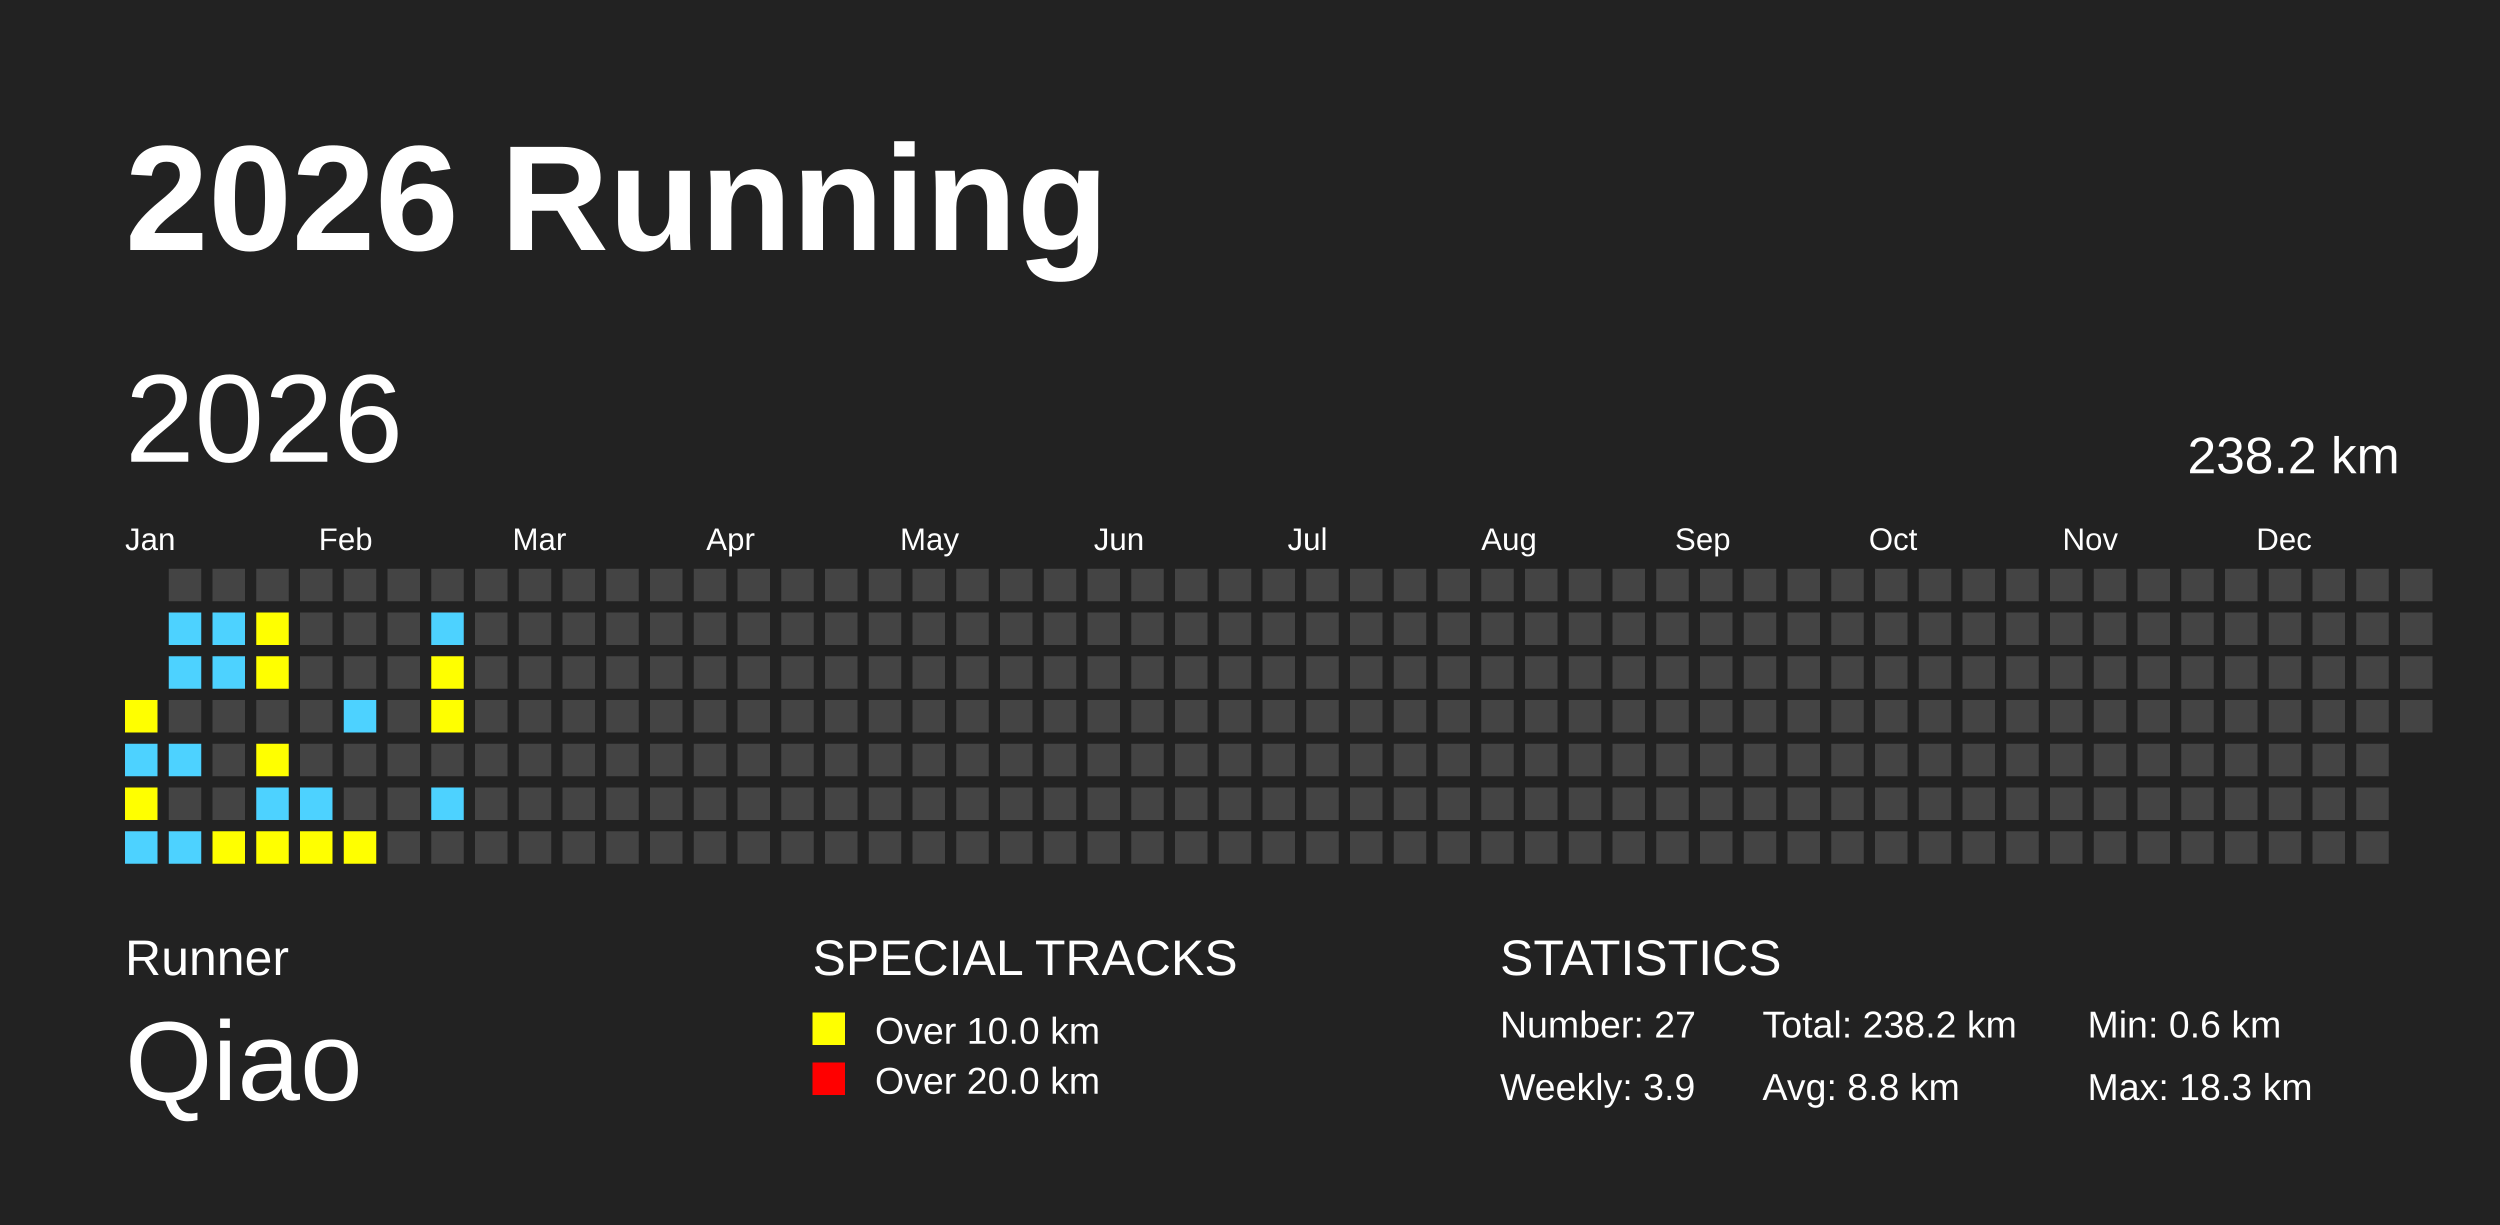
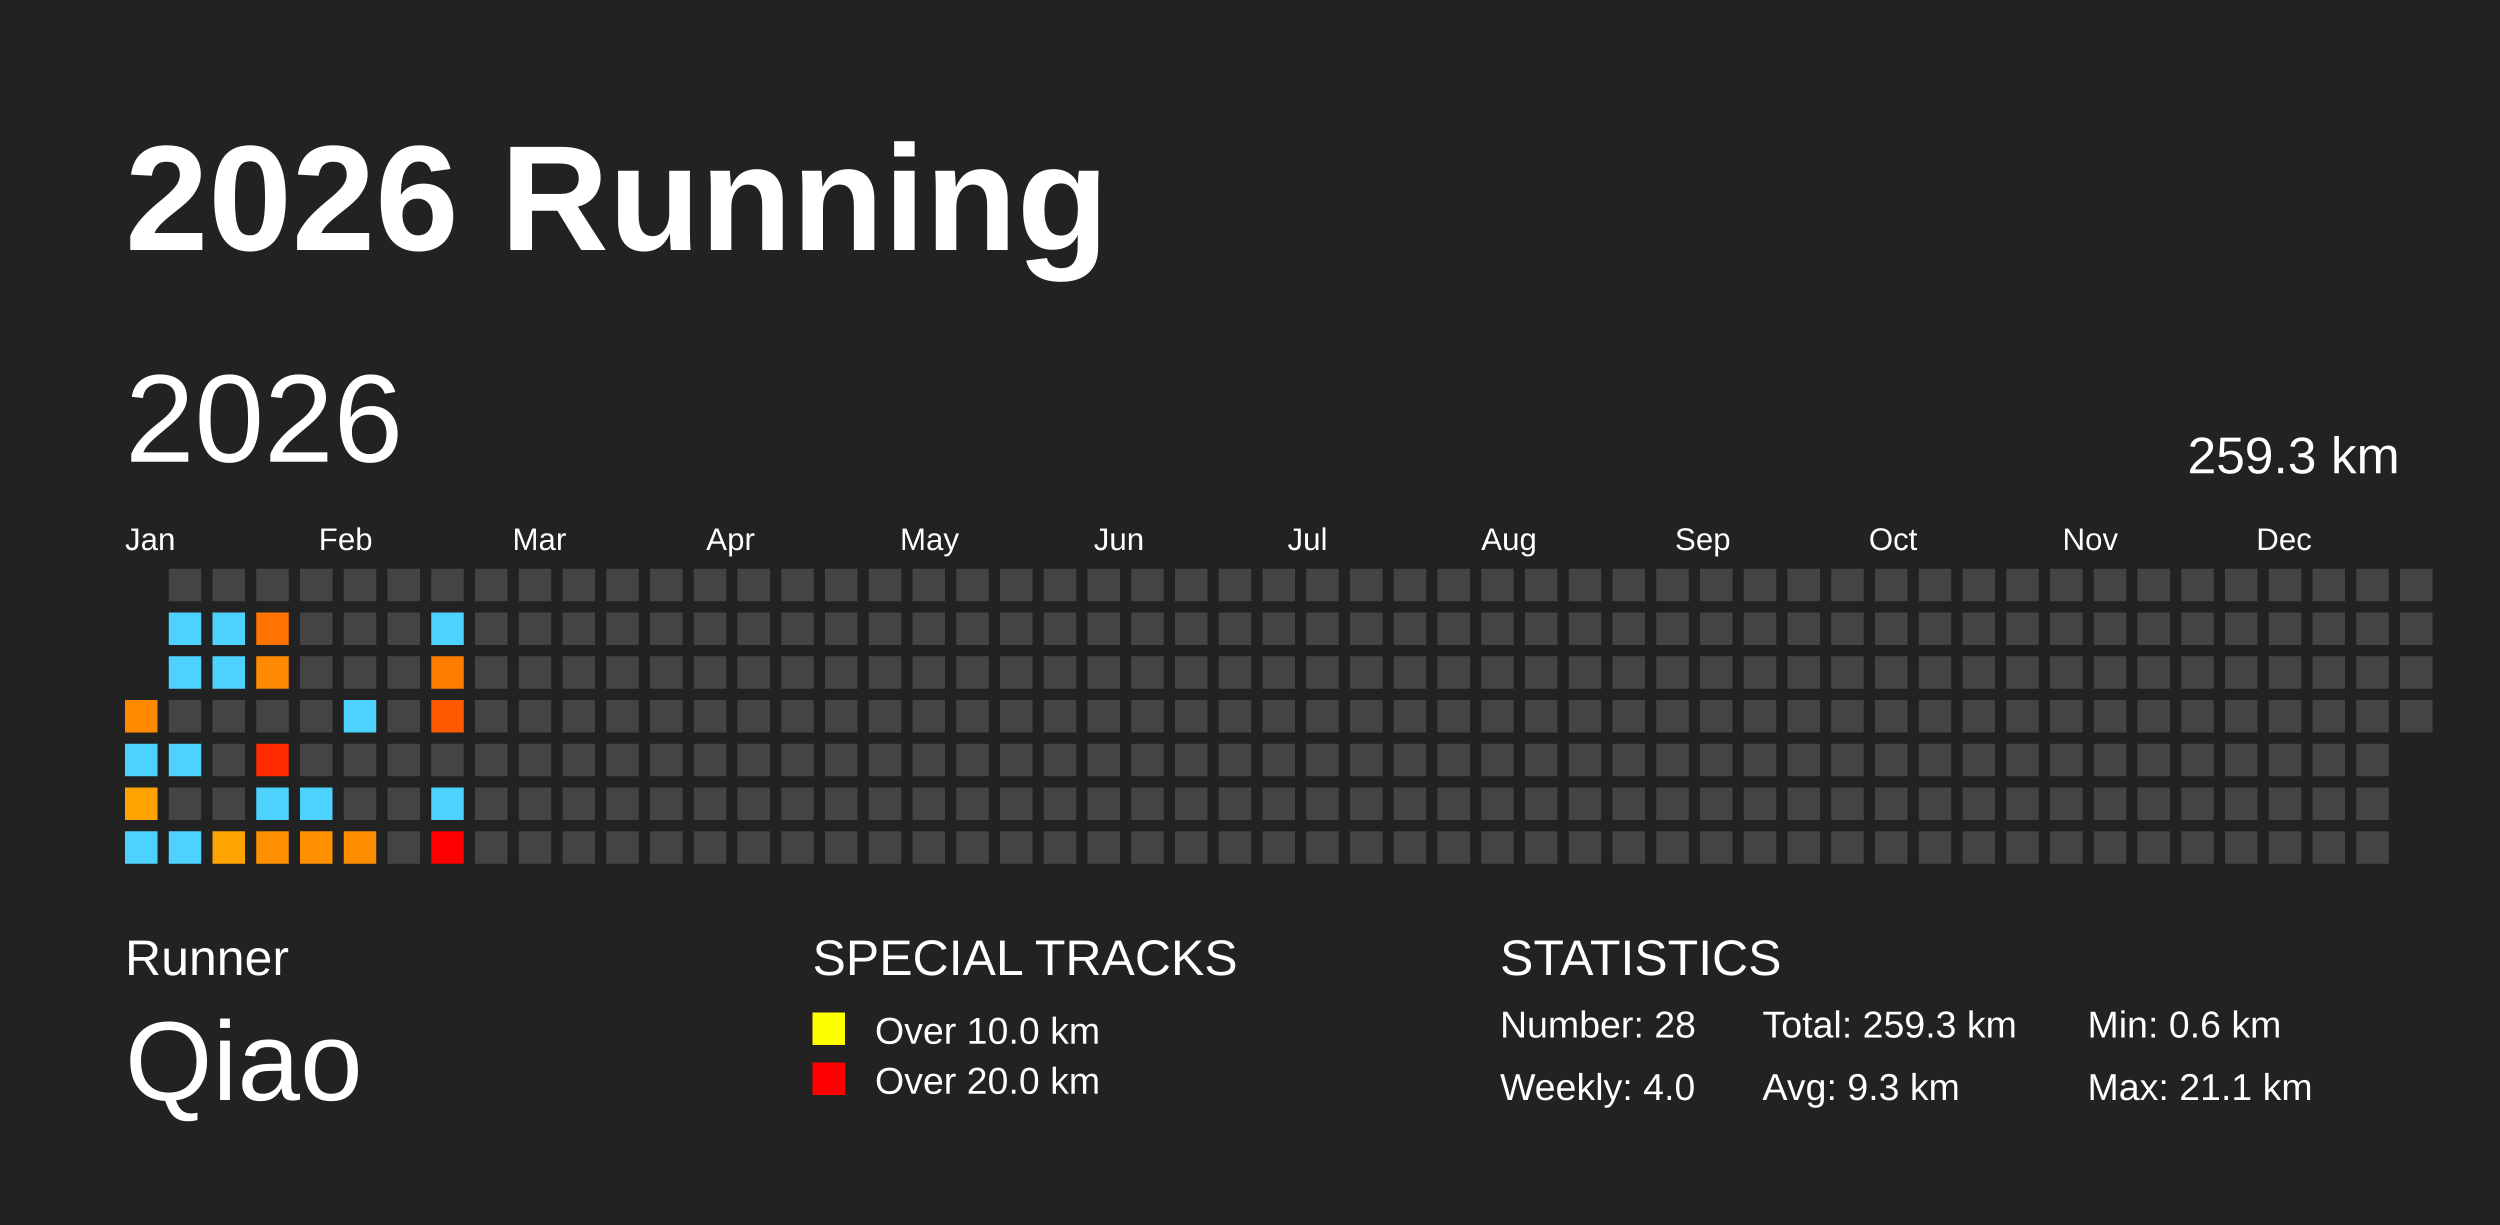
<svg xmlns="http://www.w3.org/2000/svg" baseProfile="full" height="98mm" version="1.1" viewBox="0,0,200,98" width="200mm">
  <defs />
  <rect fill="#222222" height="98" width="200" x="0" y="0" />
  <text fill="#FFFFFF" style="font-size:12px; font-family:Arial; font-weight:bold;" x="10" y="20">2026 Running</text>
  <text fill="#FFFFFF" style="font-size:4px; font-family:Arial" x="10" y="78">Runner</text>
  <text fill="#FFFFFF" style="font-size:9px; font-family:Arial" x="10" y="88">Qiao</text>
  <text fill="#FFFFFF" style="font-size:4px; font-family:Arial" x="65" y="78">SPECIAL TRACKS</text>
  <rect fill="yellow" height="2.6" width="2.6" x="65" y="81" />
  <text fill="#FFFFFF" style="font-size:3px; font-family:Arial" x="70" y="83.5">Over 10.0 km</text>
  <rect fill="red" height="2.6" width="2.6" x="65" y="85" />
  <text fill="#FFFFFF" style="font-size:3px; font-family:Arial" x="70" y="87.5">Over 20.0 km</text>
  <text fill="#FFFFFF" style="font-size:4px; font-family:Arial" x="120" y="78">STATISTICS</text>
-   <text fill="#FFFFFF" style="font-size:3px; font-family:Arial" x="120" y="83">Number: 27</text>
-   <text fill="#FFFFFF" style="font-size:3px; font-family:Arial" x="120" y="88">Weekly: 3.9</text>
-   <text fill="#FFFFFF" style="font-size:3px; font-family:Arial" x="141" y="83">Total: 238.2 km</text>
-   <text fill="#FFFFFF" style="font-size:3px; font-family:Arial" x="141" y="88">Avg: 8.8 km</text>
+   <text fill="#FFFFFF" style="font-size:3px; font-family:Arial" x="120" y="83">Number: 28</text>
+   <text fill="#FFFFFF" style="font-size:3px; font-family:Arial" x="120" y="88">Weekly: 4.0</text>
+   <text fill="#FFFFFF" style="font-size:3px; font-family:Arial" x="141" y="83">Total: 259.3 km</text>
+   <text fill="#FFFFFF" style="font-size:3px; font-family:Arial" x="141" y="88">Avg: 9.3 km</text>
  <text fill="#FFFFFF" style="font-size:3px; font-family:Arial" x="167" y="83">Min: 0.6 km</text>
-   <text fill="#FFFFFF" style="font-size:3px; font-family:Arial" x="167" y="88">Max: 18.3 km</text>
+   <text fill="#FFFFFF" style="font-size:3px; font-family:Arial" x="167" y="88">Max: 21.1 km</text>
  <text dominant-baseline="hanging" fill="#FFFFFF" style="font-size:10.0px; font-family:Arial;" x="10" y="30">2026</text>
-   <text dominant-baseline="hanging" fill="#FFFFFF" style="font-size:4.125px; font-family:Arial;" x="175" y="35">238.2 km</text>
+   <text dominant-baseline="hanging" fill="#FFFFFF" style="font-size:4.125px; font-family:Arial;" x="175" y="35">259.3 km</text>
  <text fill="#FFFFFF" style="font-size:2.5px; font-family:Arial" x="10.0" y="44">Jan</text>
  <text fill="#FFFFFF" style="font-size:2.5px; font-family:Arial" x="25.5" y="44">Feb</text>
  <text fill="#FFFFFF" style="font-size:2.5px; font-family:Arial" x="41.0" y="44">Mar</text>
  <text fill="#FFFFFF" style="font-size:2.5px; font-family:Arial" x="56.5" y="44">Apr</text>
  <text fill="#FFFFFF" style="font-size:2.5px; font-family:Arial" x="72.0" y="44">May</text>
  <text fill="#FFFFFF" style="font-size:2.5px; font-family:Arial" x="87.5" y="44">Jun</text>
  <text fill="#FFFFFF" style="font-size:2.5px; font-family:Arial" x="103.0" y="44">Jul</text>
  <text fill="#FFFFFF" style="font-size:2.5px; font-family:Arial" x="118.5" y="44">Aug</text>
  <text fill="#FFFFFF" style="font-size:2.5px; font-family:Arial" x="134.0" y="44">Sep</text>
  <text fill="#FFFFFF" style="font-size:2.5px; font-family:Arial" x="149.5" y="44">Oct</text>
  <text fill="#FFFFFF" style="font-size:2.5px; font-family:Arial" x="165.0" y="44">Nov</text>
  <text fill="#FFFFFF" style="font-size:2.5px; font-family:Arial" x="180.5" y="44">Dec</text>
-   <rect fill="yellow" height="2.6" width="2.6" x="10.0" y="56.0" />
-   <rect fill="#4DD2FF" height="2.6" width="2.6" x="10.0" y="59.5" />
-   <rect fill="yellow" height="2.6" width="2.6" x="10.0" y="63.0" />
-   <rect fill="#4DD2FF" height="2.6" width="2.6" x="10.0" y="66.5" />
+   <rect fill="#ff8a00" height="2.6" width="2.6" x="10.0" y="56.0" />
+   <rect fill="#4dd2ff" height="2.6" width="2.6" x="10.0" y="59.5" />
+   <rect fill="#ffa300" height="2.6" width="2.6" x="10.0" y="63.0" />
+   <rect fill="#4dd2ff" height="2.6" width="2.6" x="10.0" y="66.5" />
  <rect fill="#444444" height="2.6" width="2.6" x="13.5" y="45.5" />
-   <rect fill="#4DD2FF" height="2.6" width="2.6" x="13.5" y="49.0" />
-   <rect fill="#4DD2FF" height="2.6" width="2.6" x="13.5" y="52.5" />
+   <rect fill="#4dd2ff" height="2.6" width="2.6" x="13.5" y="49.0" />
+   <rect fill="#4dd2ff" height="2.6" width="2.6" x="13.5" y="52.5" />
  <rect fill="#444444" height="2.6" width="2.6" x="13.5" y="56.0" />
-   <rect fill="#4DD2FF" height="2.6" width="2.6" x="13.5" y="59.5" />
+   <rect fill="#4dd2ff" height="2.6" width="2.6" x="13.5" y="59.5" />
  <rect fill="#444444" height="2.6" width="2.6" x="13.5" y="63.0" />
-   <rect fill="#4DD2FF" height="2.6" width="2.6" x="13.5" y="66.5" />
+   <rect fill="#4dd2ff" height="2.6" width="2.6" x="13.5" y="66.5" />
  <rect fill="#444444" height="2.6" width="2.6" x="17.0" y="45.5" />
-   <rect fill="#4DD2FF" height="2.6" width="2.6" x="17.0" y="49.0" />
-   <rect fill="#4DD2FF" height="2.6" width="2.6" x="17.0" y="52.5" />
+   <rect fill="#4dd2ff" height="2.6" width="2.6" x="17.0" y="49.0" />
+   <rect fill="#4dd2ff" height="2.6" width="2.6" x="17.0" y="52.5" />
  <rect fill="#444444" height="2.6" width="2.6" x="17.0" y="56.0" />
  <rect fill="#444444" height="2.6" width="2.6" x="17.0" y="59.5" />
  <rect fill="#444444" height="2.6" width="2.6" x="17.0" y="63.0" />
-   <rect fill="yellow" height="2.6" width="2.6" x="17.0" y="66.5" />
+   <rect fill="#ffa300" height="2.6" width="2.6" x="17.0" y="66.5" />
  <rect fill="#444444" height="2.6" width="2.6" x="20.5" y="45.5" />
-   <rect fill="yellow" height="2.6" width="2.6" x="20.5" y="49.0" />
-   <rect fill="yellow" height="2.6" width="2.6" x="20.5" y="52.5" />
+   <rect fill="#ff7400" height="2.6" width="2.6" x="20.5" y="49.0" />
+   <rect fill="#ff8900" height="2.6" width="2.6" x="20.5" y="52.5" />
  <rect fill="#444444" height="2.6" width="2.6" x="20.5" y="56.0" />
-   <rect fill="yellow" height="2.6" width="2.6" x="20.5" y="59.5" />
-   <rect fill="#4DD2FF" height="2.6" width="2.6" x="20.5" y="63.0" />
-   <rect fill="yellow" height="2.6" width="2.6" x="20.5" y="66.5" />
+   <rect fill="#ff2a00" height="2.6" width="2.6" x="20.5" y="59.5" />
+   <rect fill="#4dd2ff" height="2.6" width="2.6" x="20.5" y="63.0" />
+   <rect fill="#ff9100" height="2.6" width="2.6" x="20.5" y="66.5" />
  <rect fill="#444444" height="2.6" width="2.6" x="24.0" y="45.5" />
  <rect fill="#444444" height="2.6" width="2.6" x="24.0" y="49.0" />
  <rect fill="#444444" height="2.6" width="2.6" x="24.0" y="52.5" />
  <rect fill="#444444" height="2.6" width="2.6" x="24.0" y="56.0" />
  <rect fill="#444444" height="2.6" width="2.6" x="24.0" y="59.5" />
-   <rect fill="#4DD2FF" height="2.6" width="2.6" x="24.0" y="63.0" />
-   <rect fill="yellow" height="2.6" width="2.6" x="24.0" y="66.5" />
+   <rect fill="#4dd2ff" height="2.6" width="2.6" x="24.0" y="63.0" />
+   <rect fill="#ff9000" height="2.6" width="2.6" x="24.0" y="66.5" />
  <rect fill="#444444" height="2.6" width="2.6" x="27.5" y="45.5" />
  <rect fill="#444444" height="2.6" width="2.6" x="27.5" y="49.0" />
  <rect fill="#444444" height="2.6" width="2.6" x="27.5" y="52.5" />
-   <rect fill="#4DD2FF" height="2.6" width="2.6" x="27.5" y="56.0" />
+   <rect fill="#4dd2ff" height="2.6" width="2.6" x="27.5" y="56.0" />
  <rect fill="#444444" height="2.6" width="2.6" x="27.5" y="59.5" />
  <rect fill="#444444" height="2.6" width="2.6" x="27.5" y="63.0" />
-   <rect fill="yellow" height="2.6" width="2.6" x="27.5" y="66.5" />
+   <rect fill="#ff8d00" height="2.6" width="2.6" x="27.5" y="66.5" />
  <rect fill="#444444" height="2.6" width="2.6" x="31.0" y="45.5" />
  <rect fill="#444444" height="2.6" width="2.6" x="31.0" y="49.0" />
  <rect fill="#444444" height="2.6" width="2.6" x="31.0" y="52.5" />
  <rect fill="#444444" height="2.6" width="2.6" x="31.0" y="56.0" />
  <rect fill="#444444" height="2.6" width="2.6" x="31.0" y="59.5" />
  <rect fill="#444444" height="2.6" width="2.6" x="31.0" y="63.0" />
  <rect fill="#444444" height="2.6" width="2.6" x="31.0" y="66.5" />
  <rect fill="#444444" height="2.6" width="2.6" x="34.5" y="45.5" />
-   <rect fill="#4DD2FF" height="2.6" width="2.6" x="34.5" y="49.0" />
-   <rect fill="yellow" height="2.6" width="2.6" x="34.5" y="52.5" />
-   <rect fill="yellow" height="2.6" width="2.6" x="34.5" y="56.0" />
+   <rect fill="#4dd2ff" height="2.6" width="2.6" x="34.5" y="49.0" />
+   <rect fill="#ff7c00" height="2.6" width="2.6" x="34.5" y="52.5" />
+   <rect fill="#ff5900" height="2.6" width="2.6" x="34.5" y="56.0" />
  <rect fill="#444444" height="2.6" width="2.6" x="34.5" y="59.5" />
-   <rect fill="#4DD2FF" height="2.6" width="2.6" x="34.5" y="63.0" />
-   <rect fill="#444444" height="2.6" width="2.6" x="34.5" y="66.5" />
+   <rect fill="#4dd2ff" height="2.6" width="2.6" x="34.5" y="63.0" />
+   <rect fill="red" height="2.6" width="2.6" x="34.5" y="66.5" />
  <rect fill="#444444" height="2.6" width="2.6" x="38.0" y="45.5" />
  <rect fill="#444444" height="2.6" width="2.6" x="38.0" y="49.0" />
  <rect fill="#444444" height="2.6" width="2.6" x="38.0" y="52.5" />
  <rect fill="#444444" height="2.6" width="2.6" x="38.0" y="56.0" />
  <rect fill="#444444" height="2.6" width="2.6" x="38.0" y="59.5" />
  <rect fill="#444444" height="2.6" width="2.6" x="38.0" y="63.0" />
  <rect fill="#444444" height="2.6" width="2.6" x="38.0" y="66.5" />
  <rect fill="#444444" height="2.6" width="2.6" x="41.5" y="45.5" />
  <rect fill="#444444" height="2.6" width="2.6" x="41.5" y="49.0" />
  <rect fill="#444444" height="2.6" width="2.6" x="41.5" y="52.5" />
  <rect fill="#444444" height="2.6" width="2.6" x="41.5" y="56.0" />
  <rect fill="#444444" height="2.6" width="2.6" x="41.5" y="59.5" />
  <rect fill="#444444" height="2.6" width="2.6" x="41.5" y="63.0" />
  <rect fill="#444444" height="2.6" width="2.6" x="41.5" y="66.5" />
  <rect fill="#444444" height="2.6" width="2.6" x="45.0" y="45.5" />
  <rect fill="#444444" height="2.6" width="2.6" x="45.0" y="49.0" />
  <rect fill="#444444" height="2.6" width="2.6" x="45.0" y="52.5" />
  <rect fill="#444444" height="2.6" width="2.6" x="45.0" y="56.0" />
  <rect fill="#444444" height="2.6" width="2.6" x="45.0" y="59.5" />
  <rect fill="#444444" height="2.6" width="2.6" x="45.0" y="63.0" />
  <rect fill="#444444" height="2.6" width="2.6" x="45.0" y="66.5" />
  <rect fill="#444444" height="2.6" width="2.6" x="48.5" y="45.5" />
  <rect fill="#444444" height="2.6" width="2.6" x="48.5" y="49.0" />
  <rect fill="#444444" height="2.6" width="2.6" x="48.5" y="52.5" />
  <rect fill="#444444" height="2.6" width="2.6" x="48.5" y="56.0" />
  <rect fill="#444444" height="2.6" width="2.6" x="48.5" y="59.5" />
  <rect fill="#444444" height="2.6" width="2.6" x="48.5" y="63.0" />
  <rect fill="#444444" height="2.6" width="2.6" x="48.5" y="66.5" />
  <rect fill="#444444" height="2.6" width="2.6" x="52.0" y="45.5" />
  <rect fill="#444444" height="2.6" width="2.6" x="52.0" y="49.0" />
  <rect fill="#444444" height="2.6" width="2.6" x="52.0" y="52.5" />
  <rect fill="#444444" height="2.6" width="2.6" x="52.0" y="56.0" />
  <rect fill="#444444" height="2.6" width="2.6" x="52.0" y="59.5" />
  <rect fill="#444444" height="2.6" width="2.6" x="52.0" y="63.0" />
  <rect fill="#444444" height="2.6" width="2.6" x="52.0" y="66.5" />
  <rect fill="#444444" height="2.6" width="2.6" x="55.5" y="45.5" />
  <rect fill="#444444" height="2.6" width="2.6" x="55.5" y="49.0" />
  <rect fill="#444444" height="2.6" width="2.6" x="55.5" y="52.5" />
  <rect fill="#444444" height="2.6" width="2.6" x="55.5" y="56.0" />
  <rect fill="#444444" height="2.6" width="2.6" x="55.5" y="59.5" />
  <rect fill="#444444" height="2.6" width="2.6" x="55.5" y="63.0" />
  <rect fill="#444444" height="2.6" width="2.6" x="55.5" y="66.5" />
  <rect fill="#444444" height="2.6" width="2.6" x="59.0" y="45.5" />
  <rect fill="#444444" height="2.6" width="2.6" x="59.0" y="49.0" />
  <rect fill="#444444" height="2.6" width="2.6" x="59.0" y="52.5" />
  <rect fill="#444444" height="2.6" width="2.6" x="59.0" y="56.0" />
  <rect fill="#444444" height="2.6" width="2.6" x="59.0" y="59.5" />
  <rect fill="#444444" height="2.6" width="2.6" x="59.0" y="63.0" />
  <rect fill="#444444" height="2.6" width="2.6" x="59.0" y="66.5" />
  <rect fill="#444444" height="2.6" width="2.6" x="62.5" y="45.5" />
  <rect fill="#444444" height="2.6" width="2.6" x="62.5" y="49.0" />
  <rect fill="#444444" height="2.6" width="2.6" x="62.5" y="52.5" />
  <rect fill="#444444" height="2.6" width="2.6" x="62.5" y="56.0" />
  <rect fill="#444444" height="2.6" width="2.6" x="62.5" y="59.5" />
  <rect fill="#444444" height="2.6" width="2.6" x="62.5" y="63.0" />
  <rect fill="#444444" height="2.6" width="2.6" x="62.5" y="66.5" />
  <rect fill="#444444" height="2.6" width="2.6" x="66.0" y="45.5" />
  <rect fill="#444444" height="2.6" width="2.6" x="66.0" y="49.0" />
  <rect fill="#444444" height="2.6" width="2.6" x="66.0" y="52.5" />
  <rect fill="#444444" height="2.6" width="2.6" x="66.0" y="56.0" />
  <rect fill="#444444" height="2.6" width="2.6" x="66.0" y="59.5" />
  <rect fill="#444444" height="2.6" width="2.6" x="66.0" y="63.0" />
  <rect fill="#444444" height="2.6" width="2.6" x="66.0" y="66.5" />
  <rect fill="#444444" height="2.6" width="2.6" x="69.5" y="45.5" />
  <rect fill="#444444" height="2.6" width="2.6" x="69.5" y="49.0" />
  <rect fill="#444444" height="2.6" width="2.6" x="69.5" y="52.5" />
  <rect fill="#444444" height="2.6" width="2.6" x="69.5" y="56.0" />
  <rect fill="#444444" height="2.6" width="2.6" x="69.5" y="59.5" />
  <rect fill="#444444" height="2.6" width="2.6" x="69.5" y="63.0" />
  <rect fill="#444444" height="2.6" width="2.6" x="69.5" y="66.5" />
  <rect fill="#444444" height="2.6" width="2.6" x="73.0" y="45.5" />
  <rect fill="#444444" height="2.6" width="2.6" x="73.0" y="49.0" />
  <rect fill="#444444" height="2.6" width="2.6" x="73.0" y="52.5" />
  <rect fill="#444444" height="2.6" width="2.6" x="73.0" y="56.0" />
  <rect fill="#444444" height="2.6" width="2.6" x="73.0" y="59.5" />
  <rect fill="#444444" height="2.6" width="2.6" x="73.0" y="63.0" />
  <rect fill="#444444" height="2.6" width="2.6" x="73.0" y="66.5" />
  <rect fill="#444444" height="2.6" width="2.6" x="76.5" y="45.5" />
  <rect fill="#444444" height="2.6" width="2.6" x="76.5" y="49.0" />
  <rect fill="#444444" height="2.6" width="2.6" x="76.5" y="52.5" />
  <rect fill="#444444" height="2.6" width="2.6" x="76.5" y="56.0" />
  <rect fill="#444444" height="2.6" width="2.6" x="76.5" y="59.5" />
  <rect fill="#444444" height="2.6" width="2.6" x="76.5" y="63.0" />
  <rect fill="#444444" height="2.6" width="2.6" x="76.5" y="66.5" />
  <rect fill="#444444" height="2.6" width="2.6" x="80.0" y="45.5" />
  <rect fill="#444444" height="2.6" width="2.6" x="80.0" y="49.0" />
  <rect fill="#444444" height="2.6" width="2.6" x="80.0" y="52.5" />
  <rect fill="#444444" height="2.6" width="2.6" x="80.0" y="56.0" />
  <rect fill="#444444" height="2.6" width="2.6" x="80.0" y="59.5" />
  <rect fill="#444444" height="2.6" width="2.6" x="80.0" y="63.0" />
  <rect fill="#444444" height="2.6" width="2.6" x="80.0" y="66.5" />
  <rect fill="#444444" height="2.6" width="2.6" x="83.5" y="45.5" />
  <rect fill="#444444" height="2.6" width="2.6" x="83.5" y="49.0" />
  <rect fill="#444444" height="2.6" width="2.6" x="83.5" y="52.5" />
  <rect fill="#444444" height="2.6" width="2.6" x="83.5" y="56.0" />
  <rect fill="#444444" height="2.6" width="2.6" x="83.5" y="59.5" />
  <rect fill="#444444" height="2.6" width="2.6" x="83.5" y="63.0" />
  <rect fill="#444444" height="2.6" width="2.6" x="83.5" y="66.5" />
  <rect fill="#444444" height="2.6" width="2.6" x="87.0" y="45.5" />
  <rect fill="#444444" height="2.6" width="2.6" x="87.0" y="49.0" />
  <rect fill="#444444" height="2.6" width="2.6" x="87.0" y="52.5" />
  <rect fill="#444444" height="2.6" width="2.6" x="87.0" y="56.0" />
  <rect fill="#444444" height="2.6" width="2.6" x="87.0" y="59.5" />
  <rect fill="#444444" height="2.6" width="2.6" x="87.0" y="63.0" />
  <rect fill="#444444" height="2.6" width="2.6" x="87.0" y="66.5" />
  <rect fill="#444444" height="2.6" width="2.6" x="90.5" y="45.5" />
  <rect fill="#444444" height="2.6" width="2.6" x="90.5" y="49.0" />
  <rect fill="#444444" height="2.6" width="2.6" x="90.5" y="52.5" />
  <rect fill="#444444" height="2.6" width="2.6" x="90.5" y="56.0" />
  <rect fill="#444444" height="2.6" width="2.6" x="90.5" y="59.5" />
  <rect fill="#444444" height="2.6" width="2.6" x="90.5" y="63.0" />
  <rect fill="#444444" height="2.6" width="2.6" x="90.5" y="66.5" />
  <rect fill="#444444" height="2.6" width="2.6" x="94.0" y="45.5" />
  <rect fill="#444444" height="2.6" width="2.6" x="94.0" y="49.0" />
  <rect fill="#444444" height="2.6" width="2.6" x="94.0" y="52.5" />
  <rect fill="#444444" height="2.6" width="2.6" x="94.0" y="56.0" />
  <rect fill="#444444" height="2.6" width="2.6" x="94.0" y="59.5" />
  <rect fill="#444444" height="2.6" width="2.6" x="94.0" y="63.0" />
  <rect fill="#444444" height="2.6" width="2.6" x="94.0" y="66.5" />
  <rect fill="#444444" height="2.6" width="2.6" x="97.5" y="45.5" />
  <rect fill="#444444" height="2.6" width="2.6" x="97.5" y="49.0" />
  <rect fill="#444444" height="2.6" width="2.6" x="97.5" y="52.5" />
  <rect fill="#444444" height="2.6" width="2.6" x="97.5" y="56.0" />
  <rect fill="#444444" height="2.6" width="2.6" x="97.5" y="59.5" />
  <rect fill="#444444" height="2.6" width="2.6" x="97.5" y="63.0" />
  <rect fill="#444444" height="2.6" width="2.6" x="97.5" y="66.5" />
  <rect fill="#444444" height="2.6" width="2.6" x="101.0" y="45.5" />
  <rect fill="#444444" height="2.6" width="2.6" x="101.0" y="49.0" />
  <rect fill="#444444" height="2.6" width="2.6" x="101.0" y="52.5" />
  <rect fill="#444444" height="2.6" width="2.6" x="101.0" y="56.0" />
  <rect fill="#444444" height="2.6" width="2.6" x="101.0" y="59.5" />
  <rect fill="#444444" height="2.6" width="2.6" x="101.0" y="63.0" />
  <rect fill="#444444" height="2.6" width="2.6" x="101.0" y="66.5" />
  <rect fill="#444444" height="2.6" width="2.6" x="104.5" y="45.5" />
  <rect fill="#444444" height="2.6" width="2.6" x="104.5" y="49.0" />
  <rect fill="#444444" height="2.6" width="2.6" x="104.5" y="52.5" />
  <rect fill="#444444" height="2.6" width="2.6" x="104.5" y="56.0" />
  <rect fill="#444444" height="2.6" width="2.6" x="104.5" y="59.5" />
  <rect fill="#444444" height="2.6" width="2.6" x="104.5" y="63.0" />
  <rect fill="#444444" height="2.6" width="2.6" x="104.5" y="66.5" />
  <rect fill="#444444" height="2.6" width="2.6" x="108.0" y="45.5" />
  <rect fill="#444444" height="2.6" width="2.6" x="108.0" y="49.0" />
  <rect fill="#444444" height="2.6" width="2.6" x="108.0" y="52.5" />
  <rect fill="#444444" height="2.6" width="2.6" x="108.0" y="56.0" />
  <rect fill="#444444" height="2.6" width="2.6" x="108.0" y="59.5" />
  <rect fill="#444444" height="2.6" width="2.6" x="108.0" y="63.0" />
  <rect fill="#444444" height="2.6" width="2.6" x="108.0" y="66.5" />
  <rect fill="#444444" height="2.6" width="2.6" x="111.5" y="45.5" />
  <rect fill="#444444" height="2.6" width="2.6" x="111.5" y="49.0" />
  <rect fill="#444444" height="2.6" width="2.6" x="111.5" y="52.5" />
  <rect fill="#444444" height="2.6" width="2.6" x="111.5" y="56.0" />
  <rect fill="#444444" height="2.6" width="2.6" x="111.5" y="59.5" />
  <rect fill="#444444" height="2.6" width="2.6" x="111.5" y="63.0" />
  <rect fill="#444444" height="2.6" width="2.6" x="111.5" y="66.5" />
  <rect fill="#444444" height="2.6" width="2.6" x="115.0" y="45.5" />
  <rect fill="#444444" height="2.6" width="2.6" x="115.0" y="49.0" />
  <rect fill="#444444" height="2.6" width="2.6" x="115.0" y="52.5" />
  <rect fill="#444444" height="2.6" width="2.6" x="115.0" y="56.0" />
  <rect fill="#444444" height="2.6" width="2.6" x="115.0" y="59.5" />
  <rect fill="#444444" height="2.6" width="2.6" x="115.0" y="63.0" />
  <rect fill="#444444" height="2.6" width="2.6" x="115.0" y="66.5" />
  <rect fill="#444444" height="2.6" width="2.6" x="118.5" y="45.5" />
  <rect fill="#444444" height="2.6" width="2.6" x="118.5" y="49.0" />
  <rect fill="#444444" height="2.6" width="2.6" x="118.5" y="52.5" />
  <rect fill="#444444" height="2.6" width="2.6" x="118.5" y="56.0" />
  <rect fill="#444444" height="2.6" width="2.6" x="118.5" y="59.5" />
  <rect fill="#444444" height="2.6" width="2.6" x="118.5" y="63.0" />
  <rect fill="#444444" height="2.6" width="2.6" x="118.5" y="66.5" />
  <rect fill="#444444" height="2.6" width="2.6" x="122.0" y="45.5" />
  <rect fill="#444444" height="2.6" width="2.6" x="122.0" y="49.0" />
  <rect fill="#444444" height="2.6" width="2.6" x="122.0" y="52.5" />
  <rect fill="#444444" height="2.6" width="2.6" x="122.0" y="56.0" />
  <rect fill="#444444" height="2.6" width="2.6" x="122.0" y="59.5" />
  <rect fill="#444444" height="2.6" width="2.6" x="122.0" y="63.0" />
  <rect fill="#444444" height="2.6" width="2.6" x="122.0" y="66.5" />
  <rect fill="#444444" height="2.6" width="2.6" x="125.5" y="45.5" />
  <rect fill="#444444" height="2.6" width="2.6" x="125.5" y="49.0" />
  <rect fill="#444444" height="2.6" width="2.6" x="125.5" y="52.5" />
  <rect fill="#444444" height="2.6" width="2.6" x="125.5" y="56.0" />
  <rect fill="#444444" height="2.6" width="2.6" x="125.5" y="59.5" />
  <rect fill="#444444" height="2.6" width="2.6" x="125.5" y="63.0" />
  <rect fill="#444444" height="2.6" width="2.6" x="125.5" y="66.5" />
  <rect fill="#444444" height="2.6" width="2.6" x="129.0" y="45.5" />
  <rect fill="#444444" height="2.6" width="2.6" x="129.0" y="49.0" />
  <rect fill="#444444" height="2.6" width="2.6" x="129.0" y="52.5" />
  <rect fill="#444444" height="2.6" width="2.6" x="129.0" y="56.0" />
  <rect fill="#444444" height="2.6" width="2.6" x="129.0" y="59.5" />
  <rect fill="#444444" height="2.6" width="2.6" x="129.0" y="63.0" />
  <rect fill="#444444" height="2.6" width="2.6" x="129.0" y="66.5" />
  <rect fill="#444444" height="2.6" width="2.6" x="132.5" y="45.5" />
  <rect fill="#444444" height="2.6" width="2.6" x="132.5" y="49.0" />
  <rect fill="#444444" height="2.6" width="2.6" x="132.5" y="52.5" />
  <rect fill="#444444" height="2.6" width="2.6" x="132.5" y="56.0" />
  <rect fill="#444444" height="2.6" width="2.6" x="132.5" y="59.5" />
  <rect fill="#444444" height="2.6" width="2.6" x="132.5" y="63.0" />
  <rect fill="#444444" height="2.6" width="2.6" x="132.5" y="66.5" />
  <rect fill="#444444" height="2.6" width="2.6" x="136.0" y="45.5" />
  <rect fill="#444444" height="2.6" width="2.6" x="136.0" y="49.0" />
  <rect fill="#444444" height="2.6" width="2.6" x="136.0" y="52.5" />
  <rect fill="#444444" height="2.6" width="2.6" x="136.0" y="56.0" />
  <rect fill="#444444" height="2.6" width="2.6" x="136.0" y="59.5" />
  <rect fill="#444444" height="2.6" width="2.6" x="136.0" y="63.0" />
  <rect fill="#444444" height="2.6" width="2.6" x="136.0" y="66.5" />
  <rect fill="#444444" height="2.6" width="2.6" x="139.5" y="45.5" />
  <rect fill="#444444" height="2.6" width="2.6" x="139.5" y="49.0" />
  <rect fill="#444444" height="2.6" width="2.6" x="139.5" y="52.5" />
  <rect fill="#444444" height="2.6" width="2.6" x="139.5" y="56.0" />
  <rect fill="#444444" height="2.6" width="2.6" x="139.5" y="59.5" />
  <rect fill="#444444" height="2.6" width="2.6" x="139.5" y="63.0" />
  <rect fill="#444444" height="2.6" width="2.6" x="139.5" y="66.5" />
  <rect fill="#444444" height="2.6" width="2.6" x="143.0" y="45.5" />
  <rect fill="#444444" height="2.6" width="2.6" x="143.0" y="49.0" />
  <rect fill="#444444" height="2.6" width="2.6" x="143.0" y="52.5" />
  <rect fill="#444444" height="2.6" width="2.6" x="143.0" y="56.0" />
  <rect fill="#444444" height="2.6" width="2.6" x="143.0" y="59.5" />
  <rect fill="#444444" height="2.6" width="2.6" x="143.0" y="63.0" />
  <rect fill="#444444" height="2.6" width="2.6" x="143.0" y="66.5" />
  <rect fill="#444444" height="2.6" width="2.6" x="146.5" y="45.5" />
  <rect fill="#444444" height="2.6" width="2.6" x="146.5" y="49.0" />
  <rect fill="#444444" height="2.6" width="2.6" x="146.5" y="52.5" />
  <rect fill="#444444" height="2.6" width="2.6" x="146.5" y="56.0" />
  <rect fill="#444444" height="2.6" width="2.6" x="146.5" y="59.5" />
  <rect fill="#444444" height="2.6" width="2.6" x="146.5" y="63.0" />
  <rect fill="#444444" height="2.6" width="2.6" x="146.5" y="66.5" />
  <rect fill="#444444" height="2.6" width="2.6" x="150.0" y="45.5" />
  <rect fill="#444444" height="2.6" width="2.6" x="150.0" y="49.0" />
  <rect fill="#444444" height="2.6" width="2.6" x="150.0" y="52.5" />
  <rect fill="#444444" height="2.6" width="2.6" x="150.0" y="56.0" />
  <rect fill="#444444" height="2.6" width="2.6" x="150.0" y="59.5" />
  <rect fill="#444444" height="2.6" width="2.6" x="150.0" y="63.0" />
  <rect fill="#444444" height="2.6" width="2.6" x="150.0" y="66.5" />
  <rect fill="#444444" height="2.6" width="2.6" x="153.5" y="45.5" />
  <rect fill="#444444" height="2.6" width="2.6" x="153.5" y="49.0" />
  <rect fill="#444444" height="2.6" width="2.6" x="153.5" y="52.5" />
  <rect fill="#444444" height="2.6" width="2.6" x="153.5" y="56.0" />
  <rect fill="#444444" height="2.6" width="2.6" x="153.5" y="59.5" />
  <rect fill="#444444" height="2.6" width="2.6" x="153.5" y="63.0" />
  <rect fill="#444444" height="2.6" width="2.6" x="153.5" y="66.5" />
  <rect fill="#444444" height="2.6" width="2.6" x="157.0" y="45.5" />
  <rect fill="#444444" height="2.6" width="2.6" x="157.0" y="49.0" />
  <rect fill="#444444" height="2.6" width="2.6" x="157.0" y="52.5" />
  <rect fill="#444444" height="2.6" width="2.6" x="157.0" y="56.0" />
  <rect fill="#444444" height="2.6" width="2.6" x="157.0" y="59.5" />
  <rect fill="#444444" height="2.6" width="2.6" x="157.0" y="63.0" />
  <rect fill="#444444" height="2.6" width="2.6" x="157.0" y="66.5" />
  <rect fill="#444444" height="2.6" width="2.6" x="160.5" y="45.5" />
  <rect fill="#444444" height="2.6" width="2.6" x="160.5" y="49.0" />
  <rect fill="#444444" height="2.6" width="2.6" x="160.5" y="52.5" />
  <rect fill="#444444" height="2.6" width="2.6" x="160.5" y="56.0" />
  <rect fill="#444444" height="2.6" width="2.6" x="160.5" y="59.5" />
  <rect fill="#444444" height="2.6" width="2.6" x="160.5" y="63.0" />
  <rect fill="#444444" height="2.6" width="2.6" x="160.5" y="66.5" />
  <rect fill="#444444" height="2.6" width="2.6" x="164.0" y="45.5" />
  <rect fill="#444444" height="2.6" width="2.6" x="164.0" y="49.0" />
  <rect fill="#444444" height="2.6" width="2.6" x="164.0" y="52.5" />
  <rect fill="#444444" height="2.6" width="2.6" x="164.0" y="56.0" />
  <rect fill="#444444" height="2.6" width="2.6" x="164.0" y="59.5" />
  <rect fill="#444444" height="2.6" width="2.6" x="164.0" y="63.0" />
  <rect fill="#444444" height="2.6" width="2.6" x="164.0" y="66.5" />
  <rect fill="#444444" height="2.6" width="2.6" x="167.5" y="45.5" />
  <rect fill="#444444" height="2.6" width="2.6" x="167.5" y="49.0" />
  <rect fill="#444444" height="2.6" width="2.6" x="167.5" y="52.5" />
  <rect fill="#444444" height="2.6" width="2.6" x="167.5" y="56.0" />
  <rect fill="#444444" height="2.6" width="2.6" x="167.5" y="59.5" />
  <rect fill="#444444" height="2.6" width="2.6" x="167.5" y="63.0" />
  <rect fill="#444444" height="2.6" width="2.6" x="167.5" y="66.5" />
  <rect fill="#444444" height="2.6" width="2.6" x="171.0" y="45.5" />
  <rect fill="#444444" height="2.6" width="2.6" x="171.0" y="49.0" />
  <rect fill="#444444" height="2.6" width="2.6" x="171.0" y="52.5" />
  <rect fill="#444444" height="2.6" width="2.6" x="171.0" y="56.0" />
  <rect fill="#444444" height="2.6" width="2.6" x="171.0" y="59.5" />
  <rect fill="#444444" height="2.6" width="2.6" x="171.0" y="63.0" />
  <rect fill="#444444" height="2.6" width="2.6" x="171.0" y="66.5" />
  <rect fill="#444444" height="2.6" width="2.6" x="174.5" y="45.5" />
  <rect fill="#444444" height="2.6" width="2.6" x="174.5" y="49.0" />
  <rect fill="#444444" height="2.6" width="2.6" x="174.5" y="52.5" />
  <rect fill="#444444" height="2.6" width="2.6" x="174.5" y="56.0" />
  <rect fill="#444444" height="2.6" width="2.6" x="174.5" y="59.5" />
  <rect fill="#444444" height="2.6" width="2.6" x="174.5" y="63.0" />
  <rect fill="#444444" height="2.6" width="2.6" x="174.5" y="66.5" />
  <rect fill="#444444" height="2.6" width="2.6" x="178.0" y="45.5" />
  <rect fill="#444444" height="2.6" width="2.6" x="178.0" y="49.0" />
  <rect fill="#444444" height="2.6" width="2.6" x="178.0" y="52.5" />
  <rect fill="#444444" height="2.6" width="2.6" x="178.0" y="56.0" />
  <rect fill="#444444" height="2.6" width="2.6" x="178.0" y="59.5" />
  <rect fill="#444444" height="2.6" width="2.6" x="178.0" y="63.0" />
  <rect fill="#444444" height="2.6" width="2.6" x="178.0" y="66.5" />
  <rect fill="#444444" height="2.6" width="2.6" x="181.5" y="45.5" />
  <rect fill="#444444" height="2.6" width="2.6" x="181.5" y="49.0" />
  <rect fill="#444444" height="2.6" width="2.6" x="181.5" y="52.5" />
  <rect fill="#444444" height="2.6" width="2.6" x="181.5" y="56.0" />
  <rect fill="#444444" height="2.6" width="2.6" x="181.5" y="59.5" />
  <rect fill="#444444" height="2.6" width="2.6" x="181.5" y="63.0" />
  <rect fill="#444444" height="2.6" width="2.6" x="181.5" y="66.5" />
  <rect fill="#444444" height="2.6" width="2.6" x="185.0" y="45.5" />
  <rect fill="#444444" height="2.6" width="2.6" x="185.0" y="49.0" />
  <rect fill="#444444" height="2.6" width="2.6" x="185.0" y="52.5" />
  <rect fill="#444444" height="2.6" width="2.6" x="185.0" y="56.0" />
  <rect fill="#444444" height="2.6" width="2.6" x="185.0" y="59.5" />
  <rect fill="#444444" height="2.6" width="2.6" x="185.0" y="63.0" />
  <rect fill="#444444" height="2.6" width="2.6" x="185.0" y="66.5" />
  <rect fill="#444444" height="2.6" width="2.6" x="188.5" y="45.5" />
  <rect fill="#444444" height="2.6" width="2.6" x="188.5" y="49.0" />
  <rect fill="#444444" height="2.6" width="2.6" x="188.5" y="52.5" />
  <rect fill="#444444" height="2.6" width="2.6" x="188.5" y="56.0" />
  <rect fill="#444444" height="2.6" width="2.6" x="188.5" y="59.5" />
  <rect fill="#444444" height="2.6" width="2.6" x="188.5" y="63.0" />
  <rect fill="#444444" height="2.6" width="2.6" x="188.5" y="66.5" />
  <rect fill="#444444" height="2.6" width="2.6" x="192.0" y="45.5" />
  <rect fill="#444444" height="2.6" width="2.6" x="192.0" y="49.0" />
  <rect fill="#444444" height="2.6" width="2.6" x="192.0" y="52.5" />
  <rect fill="#444444" height="2.6" width="2.6" x="192.0" y="56.0" />
</svg>
